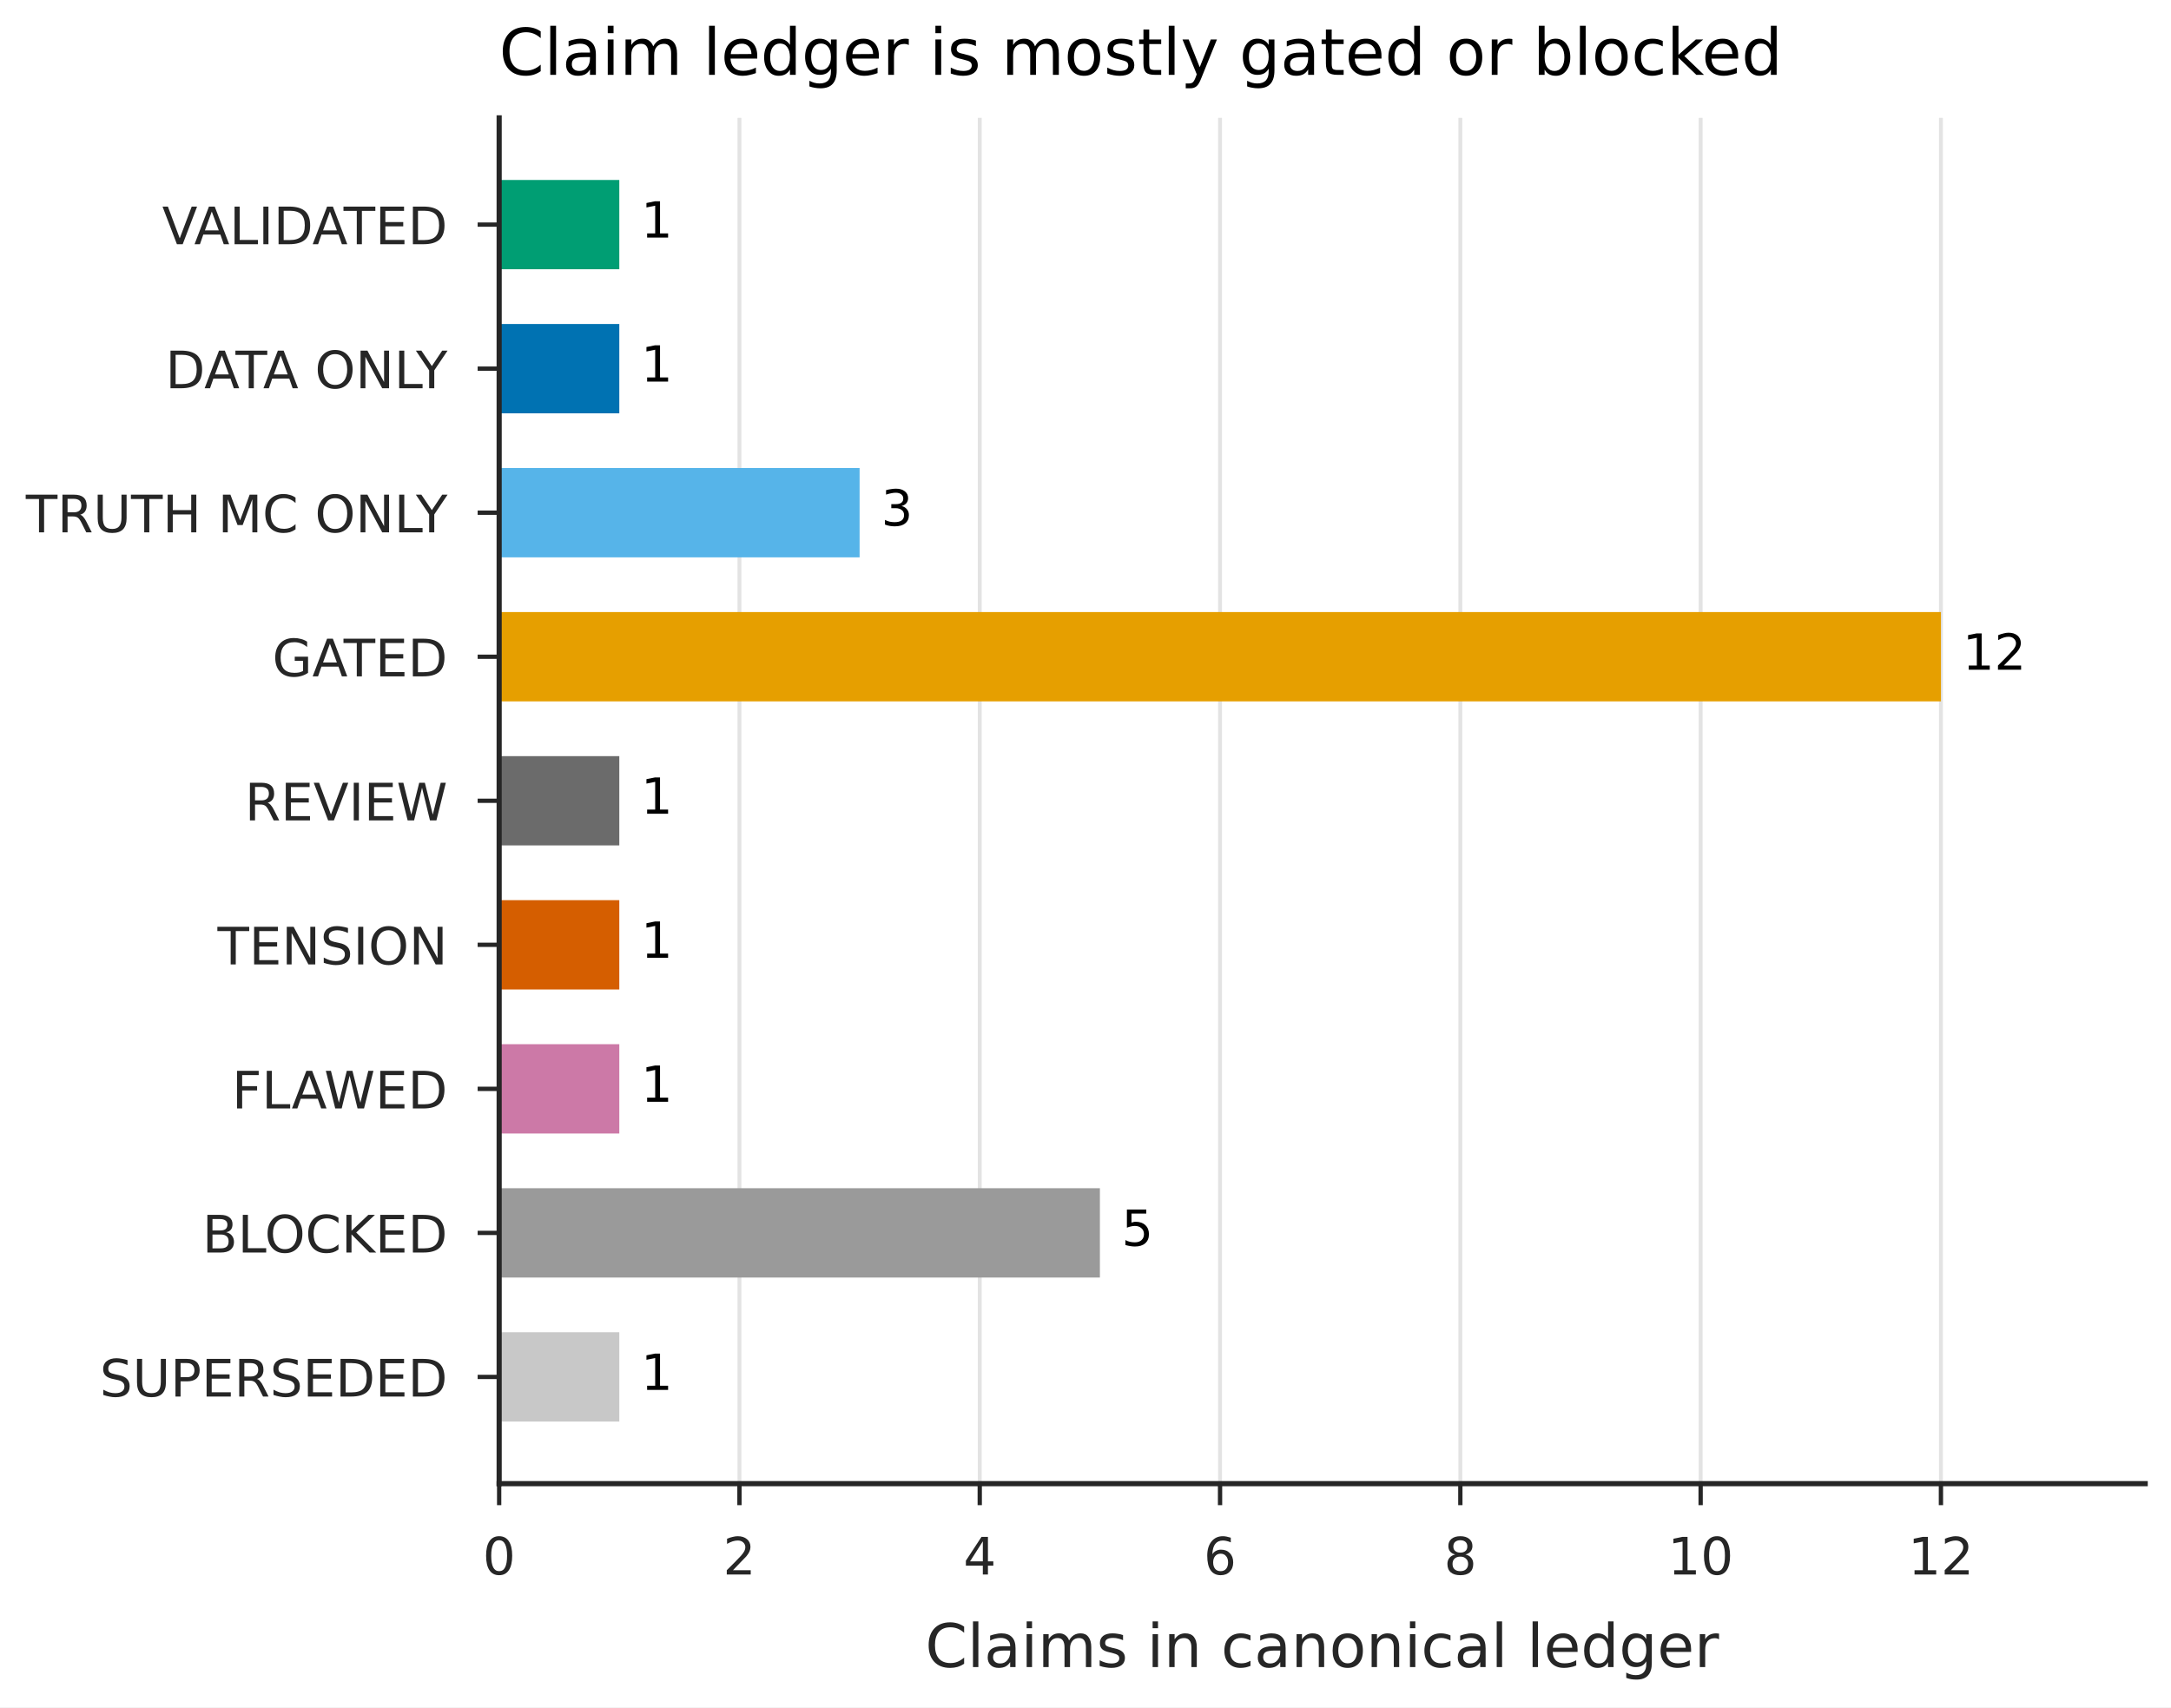
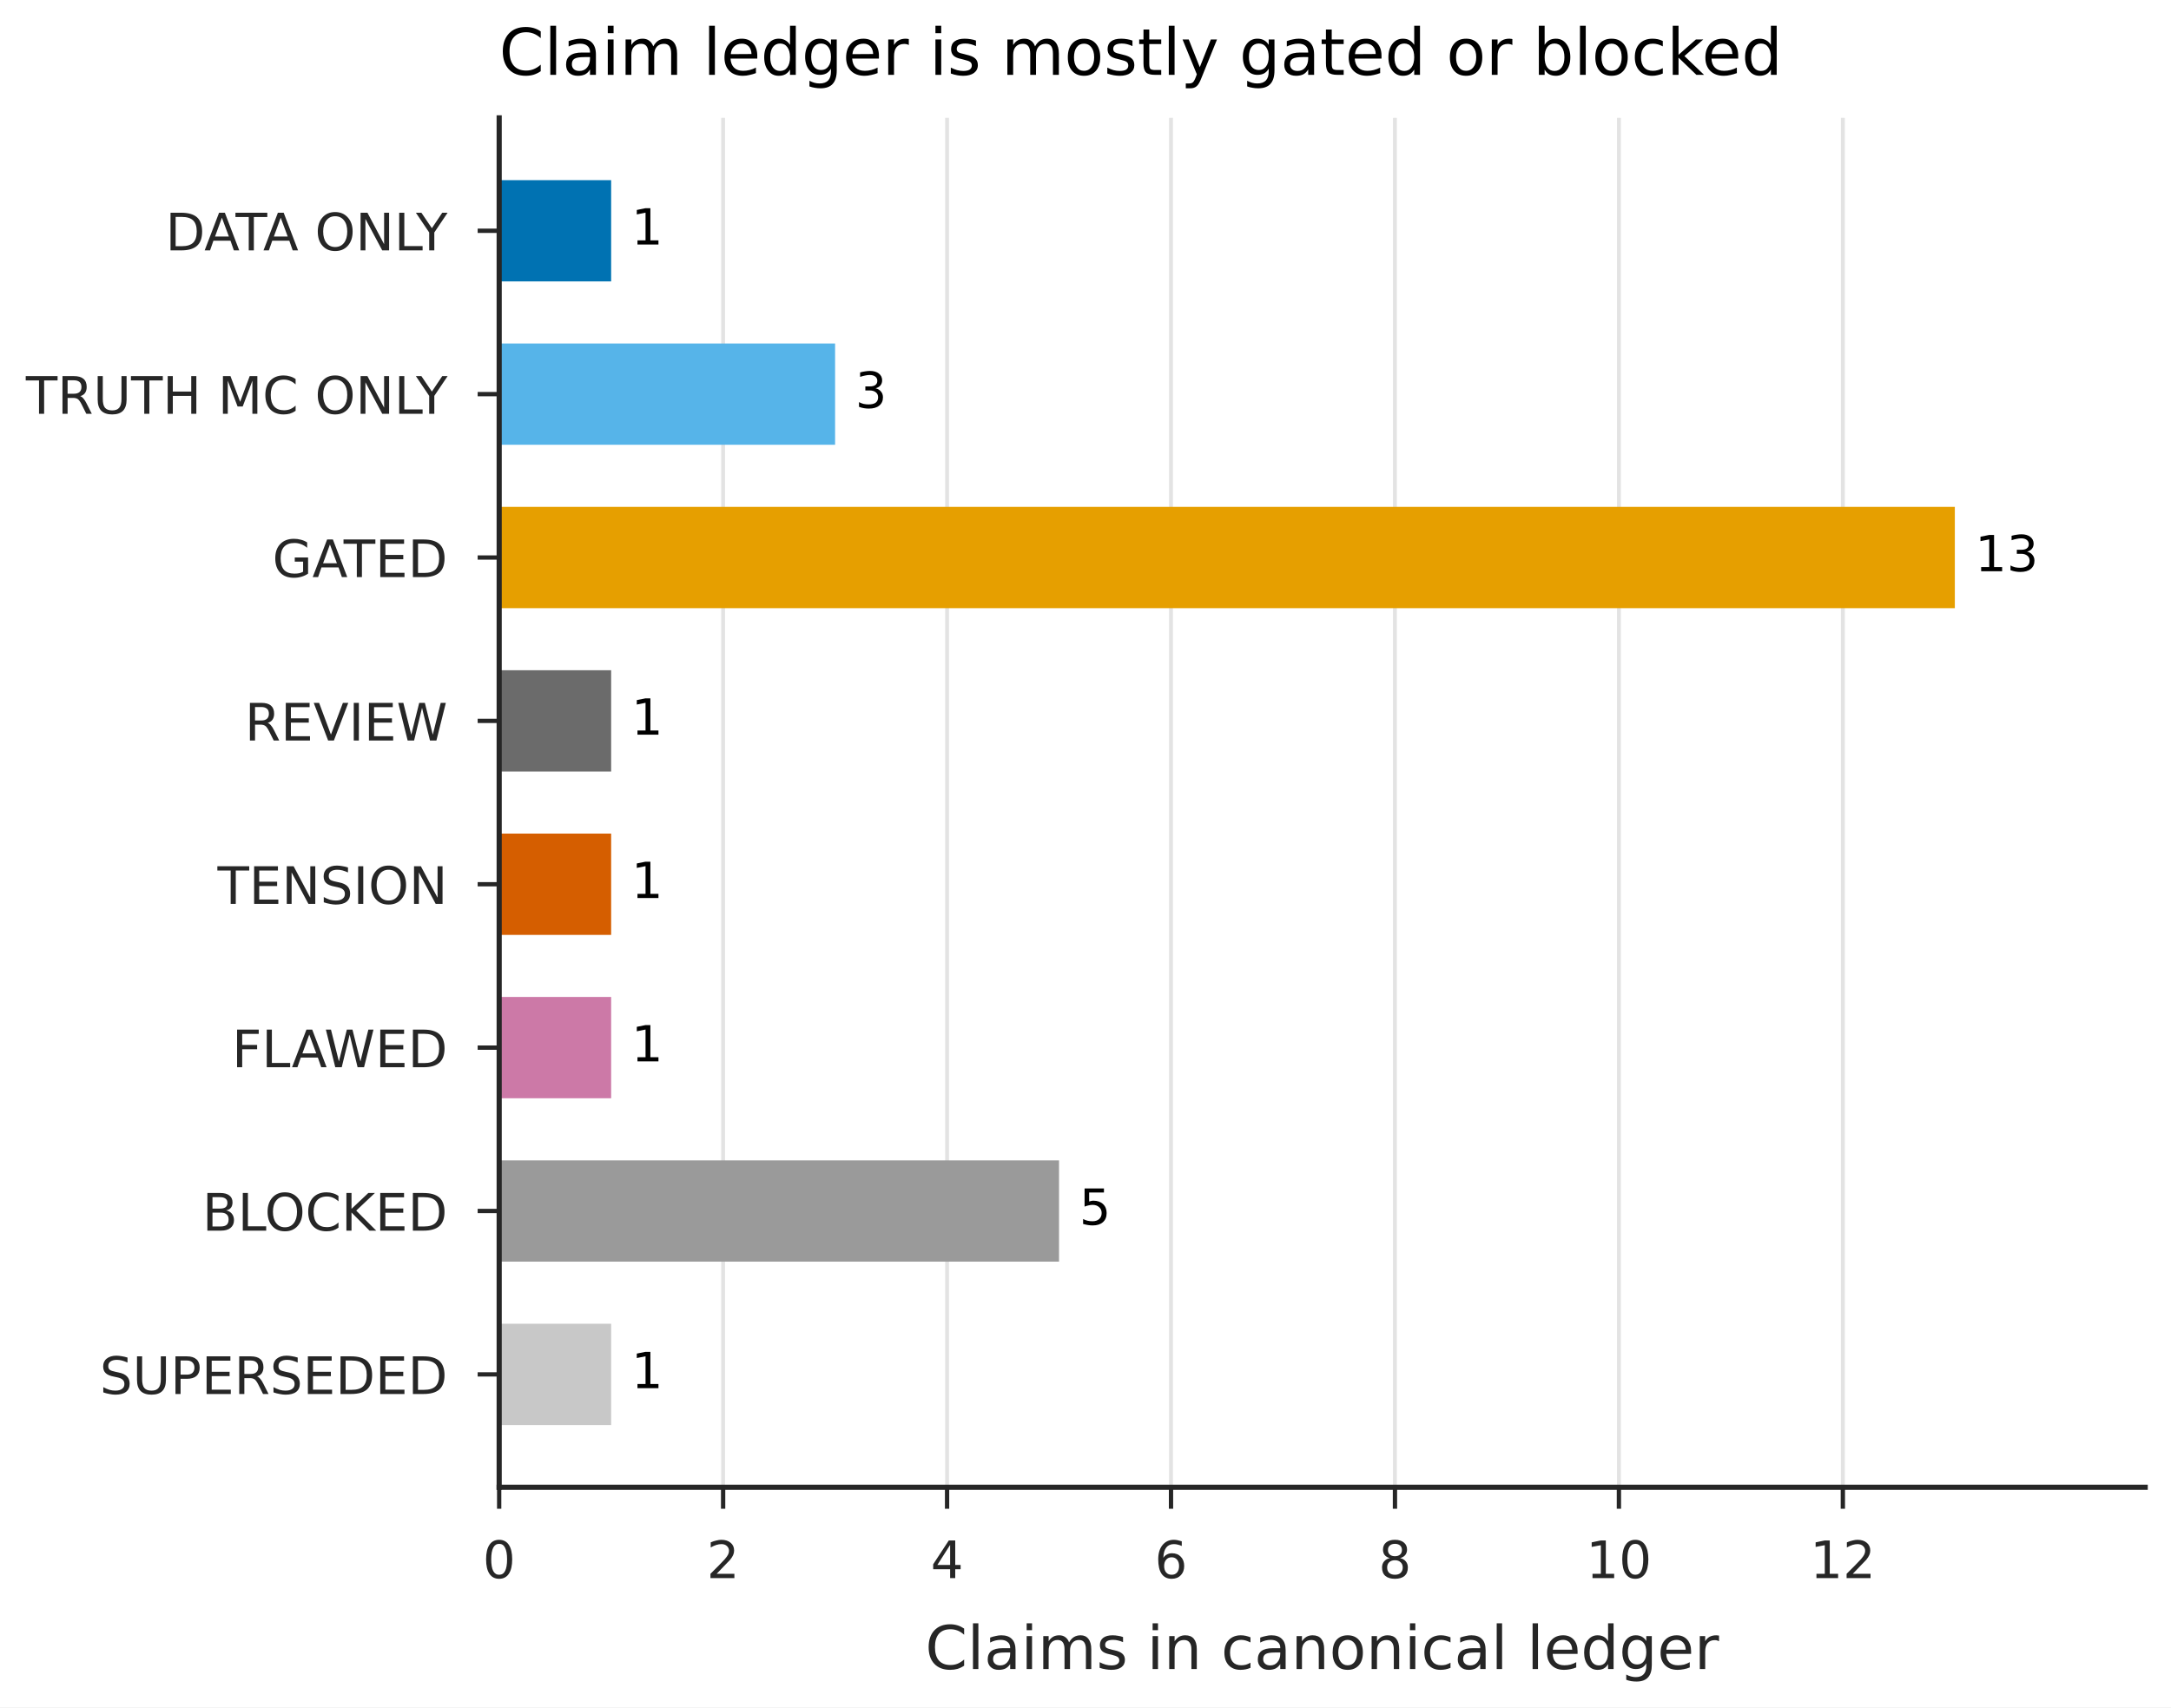
<svg xmlns="http://www.w3.org/2000/svg" xmlns:xlink="http://www.w3.org/1999/xlink" width="252.283pt" height="198.425pt" viewBox="0 0 252.283 198.425" version="1.1">
  <defs>
    <style type="text/css">*{stroke-linejoin: round; stroke-linecap: butt}</style>
  </defs>
  <g id="figure_1">
    <g id="patch_1">
      <path d="M 0 198.425  L 252.283 198.425  L 252.283 0  L 0 0  z " style="fill: #ffffff" />
    </g>
    <g id="axes_1">
      <g id="patch_2">
-         <path d="M 58.005 172.424  L 249.283 172.424  L 249.283 13.699  L 58.005 13.699  z " style="fill: #ffffff" />
+         <path d="M 58.007 172.843  L 249.283 172.843  L 249.283 13.699  L 58.007 13.699  z " style="fill: #ffffff" />
      </g>
      <g id="matplotlib.axis_1">
        <g id="xtick_1">
          <g id="line2d_1">
-             <path d="M 58.005 172.424  L 58.005 13.699  " clip-path="url(#pb69c982522)" style="fill: none; stroke: #d8d8d8; stroke-opacity: 0.7; stroke-width: 0.45; stroke-linecap: square" />
+             <path d="M 58.007 172.843  L 58.007 13.699  " clip-path="url(#p960f77e47c)" style="fill: none; stroke: #d8d8d8; stroke-opacity: 0.7; stroke-width: 0.45; stroke-linecap: square" />
          </g>
          <g id="line2d_2">
            <defs>
              <path id="mf00183c285" d="M 0 0  L 0 2.5  " style="stroke: #262626; stroke-width: 0.5" />
            </defs>
            <g>
-               <use xlink:href="#mf00183c285" x="58.005" y="172.424" style="fill: #262626; stroke: #262626; stroke-width: 0.5" />
+               <use xlink:href="#mf00183c285" x="58.007" y="172.843" style="fill: #262626; stroke: #262626; stroke-width: 0.5" />
            </g>
          </g>
          <g id="text_1">
-             <text style="font-size: 6px; font-family: 'DejaVu Sans', 'Arial', 'Liberation Sans', sans-serif; text-anchor: middle; fill: #262626" x="58.005" y="182.983" transform="rotate(-0 58.00524 182.983)">0</text>
+             <text style="font-size: 6px; font-family: 'DejaVu Sans', 'Arial', 'Liberation Sans', sans-serif; text-anchor: middle; fill: #262626" x="58.007" y="183.402" transform="rotate(-0 58.00711 183.4025)">0</text>
          </g>
        </g>
        <g id="xtick_2">
          <g id="line2d_3">
-             <path d="M 85.929 172.424  L 85.929 13.699  " clip-path="url(#pb69c982522)" style="fill: none; stroke: #d8d8d8; stroke-opacity: 0.7; stroke-width: 0.45; stroke-linecap: square" />
+             <path d="M 84.031 172.843  L 84.031 13.699  " clip-path="url(#p960f77e47c)" style="fill: none; stroke: #d8d8d8; stroke-opacity: 0.7; stroke-width: 0.45; stroke-linecap: square" />
          </g>
          <g id="line2d_4">
            <g>
-               <use xlink:href="#mf00183c285" x="85.929" y="172.424" style="fill: #262626; stroke: #262626; stroke-width: 0.5" />
+               <use xlink:href="#mf00183c285" x="84.031" y="172.843" style="fill: #262626; stroke: #262626; stroke-width: 0.5" />
            </g>
          </g>
          <g id="text_2">
-             <text style="font-size: 6px; font-family: 'DejaVu Sans', 'Arial', 'Liberation Sans', sans-serif; text-anchor: middle; fill: #262626" x="85.929" y="182.983" transform="rotate(-0 85.92903 182.983)">2</text>
+             <text style="font-size: 6px; font-family: 'DejaVu Sans', 'Arial', 'Liberation Sans', sans-serif; text-anchor: middle; fill: #262626" x="84.031" y="183.402" transform="rotate(-0 84.03108 183.4025)">2</text>
          </g>
        </g>
        <g id="xtick_3">
          <g id="line2d_5">
-             <path d="M 113.853 172.424  L 113.853 13.699  " clip-path="url(#pb69c982522)" style="fill: none; stroke: #d8d8d8; stroke-opacity: 0.7; stroke-width: 0.45; stroke-linecap: square" />
+             <path d="M 110.055 172.843  L 110.055 13.699  " clip-path="url(#p960f77e47c)" style="fill: none; stroke: #d8d8d8; stroke-opacity: 0.7; stroke-width: 0.45; stroke-linecap: square" />
          </g>
          <g id="line2d_6">
            <g>
-               <use xlink:href="#mf00183c285" x="113.853" y="172.424" style="fill: #262626; stroke: #262626; stroke-width: 0.5" />
+               <use xlink:href="#mf00183c285" x="110.055" y="172.843" style="fill: #262626; stroke: #262626; stroke-width: 0.5" />
            </g>
          </g>
          <g id="text_3">
-             <text style="font-size: 6px; font-family: 'DejaVu Sans', 'Arial', 'Liberation Sans', sans-serif; text-anchor: middle; fill: #262626" x="113.853" y="182.983" transform="rotate(-0 113.8528 182.983)">4</text>
+             <text style="font-size: 6px; font-family: 'DejaVu Sans', 'Arial', 'Liberation Sans', sans-serif; text-anchor: middle; fill: #262626" x="110.055" y="183.402" transform="rotate(-0 110.055 183.4025)">4</text>
          </g>
        </g>
        <g id="xtick_4">
          <g id="line2d_7">
-             <path d="M 141.777 172.424  L 141.777 13.699  " clip-path="url(#pb69c982522)" style="fill: none; stroke: #d8d8d8; stroke-opacity: 0.7; stroke-width: 0.45; stroke-linecap: square" />
+             <path d="M 136.079 172.843  L 136.079 13.699  " clip-path="url(#p960f77e47c)" style="fill: none; stroke: #d8d8d8; stroke-opacity: 0.7; stroke-width: 0.45; stroke-linecap: square" />
          </g>
          <g id="line2d_8">
            <g>
-               <use xlink:href="#mf00183c285" x="141.777" y="172.424" style="fill: #262626; stroke: #262626; stroke-width: 0.5" />
+               <use xlink:href="#mf00183c285" x="136.079" y="172.843" style="fill: #262626; stroke: #262626; stroke-width: 0.5" />
            </g>
          </g>
          <g id="text_4">
-             <text style="font-size: 6px; font-family: 'DejaVu Sans', 'Arial', 'Liberation Sans', sans-serif; text-anchor: middle; fill: #262626" x="141.777" y="182.983" transform="rotate(-0 141.7766 182.983)">6</text>
+             <text style="font-size: 6px; font-family: 'DejaVu Sans', 'Arial', 'Liberation Sans', sans-serif; text-anchor: middle; fill: #262626" x="136.079" y="183.402" transform="rotate(-0 136.079 183.4025)">6</text>
          </g>
        </g>
        <g id="xtick_5">
          <g id="line2d_9">
-             <path d="M 169.7 172.424  L 169.7 13.699  " clip-path="url(#pb69c982522)" style="fill: none; stroke: #d8d8d8; stroke-opacity: 0.7; stroke-width: 0.45; stroke-linecap: square" />
+             <path d="M 162.103 172.843  L 162.103 13.699  " clip-path="url(#p960f77e47c)" style="fill: none; stroke: #d8d8d8; stroke-opacity: 0.7; stroke-width: 0.45; stroke-linecap: square" />
          </g>
          <g id="line2d_10">
            <g>
-               <use xlink:href="#mf00183c285" x="169.7" y="172.424" style="fill: #262626; stroke: #262626; stroke-width: 0.5" />
+               <use xlink:href="#mf00183c285" x="162.103" y="172.843" style="fill: #262626; stroke: #262626; stroke-width: 0.5" />
            </g>
          </g>
          <g id="text_5">
-             <text style="font-size: 6px; font-family: 'DejaVu Sans', 'Arial', 'Liberation Sans', sans-serif; text-anchor: middle; fill: #262626" x="169.7" y="182.983" transform="rotate(-0 169.7004 182.983)">8</text>
+             <text style="font-size: 6px; font-family: 'DejaVu Sans', 'Arial', 'Liberation Sans', sans-serif; text-anchor: middle; fill: #262626" x="162.103" y="183.402" transform="rotate(-0 162.103 183.4025)">8</text>
          </g>
        </g>
        <g id="xtick_6">
          <g id="line2d_11">
-             <path d="M 197.624 172.424  L 197.624 13.699  " clip-path="url(#pb69c982522)" style="fill: none; stroke: #d8d8d8; stroke-opacity: 0.7; stroke-width: 0.45; stroke-linecap: square" />
+             <path d="M 188.127 172.843  L 188.127 13.699  " clip-path="url(#p960f77e47c)" style="fill: none; stroke: #d8d8d8; stroke-opacity: 0.7; stroke-width: 0.45; stroke-linecap: square" />
          </g>
          <g id="line2d_12">
            <g>
-               <use xlink:href="#mf00183c285" x="197.624" y="172.424" style="fill: #262626; stroke: #262626; stroke-width: 0.5" />
+               <use xlink:href="#mf00183c285" x="188.127" y="172.843" style="fill: #262626; stroke: #262626; stroke-width: 0.5" />
            </g>
          </g>
          <g id="text_6">
-             <text style="font-size: 6px; font-family: 'DejaVu Sans', 'Arial', 'Liberation Sans', sans-serif; text-anchor: middle; fill: #262626" x="197.624" y="182.983" transform="rotate(-0 197.6242 182.983)">10</text>
+             <text style="font-size: 6px; font-family: 'DejaVu Sans', 'Arial', 'Liberation Sans', sans-serif; text-anchor: middle; fill: #262626" x="188.127" y="183.402" transform="rotate(-0 188.1269 183.4025)">10</text>
          </g>
        </g>
        <g id="xtick_7">
          <g id="line2d_13">
-             <path d="M 225.548 172.424  L 225.548 13.699  " clip-path="url(#pb69c982522)" style="fill: none; stroke: #d8d8d8; stroke-opacity: 0.7; stroke-width: 0.45; stroke-linecap: square" />
+             <path d="M 214.151 172.843  L 214.151 13.699  " clip-path="url(#p960f77e47c)" style="fill: none; stroke: #d8d8d8; stroke-opacity: 0.7; stroke-width: 0.45; stroke-linecap: square" />
          </g>
          <g id="line2d_14">
            <g>
-               <use xlink:href="#mf00183c285" x="225.548" y="172.424" style="fill: #262626; stroke: #262626; stroke-width: 0.5" />
+               <use xlink:href="#mf00183c285" x="214.151" y="172.843" style="fill: #262626; stroke: #262626; stroke-width: 0.5" />
            </g>
          </g>
          <g id="text_7">
-             <text style="font-size: 6px; font-family: 'DejaVu Sans', 'Arial', 'Liberation Sans', sans-serif; text-anchor: middle; fill: #262626" x="225.548" y="182.983" transform="rotate(-0 225.548 182.983)">12</text>
+             <text style="font-size: 6px; font-family: 'DejaVu Sans', 'Arial', 'Liberation Sans', sans-serif; text-anchor: middle; fill: #262626" x="214.151" y="183.402" transform="rotate(-0 214.1509 183.4025)">12</text>
          </g>
        </g>
        <g id="text_8">
-           <text style="font-size: 7px; font-family: 'DejaVu Sans', 'Arial', 'Liberation Sans', sans-serif; text-anchor: middle; fill: #262626" x="153.644" y="193.743" transform="rotate(-0 153.6442 193.7433)">Claims in canonical ledger</text>
+           <text style="font-size: 7px; font-family: 'DejaVu Sans', 'Arial', 'Liberation Sans', sans-serif; text-anchor: middle; fill: #262626" x="153.645" y="193.969" transform="rotate(-0 153.6452 193.9692)">Claims in canonical ledger</text>
        </g>
      </g>
      <g id="matplotlib.axis_2">
        <g id="ytick_1">
          <g id="line2d_15">
            <defs>
              <path id="m5b9cb7b1d8" d="M 0 0  L -2.5 0  " style="stroke: #262626; stroke-width: 0.5" />
            </defs>
            <g>
-               <use xlink:href="#m5b9cb7b1d8" x="58.005" y="26.103" style="fill: #262626; stroke: #262626; stroke-width: 0.5" />
+               <use xlink:href="#m5b9cb7b1d8" x="58.007" y="26.819" style="fill: #262626; stroke: #262626; stroke-width: 0.5" />
            </g>
          </g>
          <g id="text_9">
-             <text style="font-size: 6px; font-family: 'DejaVu Sans', 'Arial', 'Liberation Sans', sans-serif; text-anchor: end; fill: #262626" x="52.005" y="28.382" transform="rotate(-0 52.00524 28.38244)">VALIDATED</text>
+             <text style="font-size: 6px; font-family: 'DejaVu Sans', 'Arial', 'Liberation Sans', sans-serif; text-anchor: end; fill: #262626" x="52.007" y="29.098" transform="rotate(-0 52.00711 29.09823)">DATA ONLY</text>
          </g>
        </g>
        <g id="ytick_2">
          <g id="line2d_16">
            <g>
-               <use xlink:href="#m5b9cb7b1d8" x="58.005" y="42.843" style="fill: #262626; stroke: #262626; stroke-width: 0.5" />
+               <use xlink:href="#m5b9cb7b1d8" x="58.007" y="45.805" style="fill: #262626; stroke: #262626; stroke-width: 0.5" />
            </g>
          </g>
          <g id="text_10">
-             <text style="font-size: 6px; font-family: 'DejaVu Sans', 'Arial', 'Liberation Sans', sans-serif; text-anchor: end; fill: #262626" x="52.005" y="45.122" transform="rotate(-0 52.00524 45.12209)">DATA ONLY</text>
+             <text style="font-size: 6px; font-family: 'DejaVu Sans', 'Arial', 'Liberation Sans', sans-serif; text-anchor: end; fill: #262626" x="52.007" y="48.085" transform="rotate(-0 52.00711 48.08467)">TRUTH MC ONLY</text>
          </g>
        </g>
        <g id="ytick_3">
          <g id="line2d_17">
            <g>
-               <use xlink:href="#m5b9cb7b1d8" x="58.005" y="59.582" style="fill: #262626; stroke: #262626; stroke-width: 0.5" />
+               <use xlink:href="#m5b9cb7b1d8" x="58.007" y="64.792" style="fill: #262626; stroke: #262626; stroke-width: 0.5" />
            </g>
          </g>
          <g id="text_11">
-             <text style="font-size: 6px; font-family: 'DejaVu Sans', 'Arial', 'Liberation Sans', sans-serif; text-anchor: end; fill: #262626" x="52.005" y="61.862" transform="rotate(-0 52.00524 61.86174)">TRUTH MC ONLY</text>
+             <text style="font-size: 6px; font-family: 'DejaVu Sans', 'Arial', 'Liberation Sans', sans-serif; text-anchor: end; fill: #262626" x="52.007" y="67.071" transform="rotate(-0 52.00711 67.07111)">GATED</text>
          </g>
        </g>
        <g id="ytick_4">
          <g id="line2d_18">
            <g>
-               <use xlink:href="#m5b9cb7b1d8" x="58.005" y="76.322" style="fill: #262626; stroke: #262626; stroke-width: 0.5" />
+               <use xlink:href="#m5b9cb7b1d8" x="58.007" y="83.778" style="fill: #262626; stroke: #262626; stroke-width: 0.5" />
            </g>
          </g>
          <g id="text_12">
-             <text style="font-size: 6px; font-family: 'DejaVu Sans', 'Arial', 'Liberation Sans', sans-serif; text-anchor: end; fill: #262626" x="52.005" y="78.601" transform="rotate(-0 52.00524 78.60139)">GATED</text>
+             <text style="font-size: 6px; font-family: 'DejaVu Sans', 'Arial', 'Liberation Sans', sans-serif; text-anchor: end; fill: #262626" x="52.007" y="86.058" transform="rotate(-0 52.00711 86.05754)">REVIEW</text>
          </g>
        </g>
        <g id="ytick_5">
          <g id="line2d_19">
            <g>
-               <use xlink:href="#m5b9cb7b1d8" x="58.005" y="93.062" style="fill: #262626; stroke: #262626; stroke-width: 0.5" />
+               <use xlink:href="#m5b9cb7b1d8" x="58.007" y="102.764" style="fill: #262626; stroke: #262626; stroke-width: 0.5" />
            </g>
          </g>
          <g id="text_13">
-             <text style="font-size: 6px; font-family: 'DejaVu Sans', 'Arial', 'Liberation Sans', sans-serif; text-anchor: end; fill: #262626" x="52.005" y="95.341" transform="rotate(-0 52.00524 95.34104)">REVIEW</text>
+             <text style="font-size: 6px; font-family: 'DejaVu Sans', 'Arial', 'Liberation Sans', sans-serif; text-anchor: end; fill: #262626" x="52.007" y="105.044" transform="rotate(-0 52.00711 105.044)">TENSION</text>
          </g>
        </g>
        <g id="ytick_6">
          <g id="line2d_20">
            <g>
-               <use xlink:href="#m5b9cb7b1d8" x="58.005" y="109.801" style="fill: #262626; stroke: #262626; stroke-width: 0.5" />
+               <use xlink:href="#m5b9cb7b1d8" x="58.007" y="121.751" style="fill: #262626; stroke: #262626; stroke-width: 0.5" />
            </g>
          </g>
          <g id="text_14">
-             <text style="font-size: 6px; font-family: 'DejaVu Sans', 'Arial', 'Liberation Sans', sans-serif; text-anchor: end; fill: #262626" x="52.005" y="112.081" transform="rotate(-0 52.00524 112.0807)">TENSION</text>
+             <text style="font-size: 6px; font-family: 'DejaVu Sans', 'Arial', 'Liberation Sans', sans-serif; text-anchor: end; fill: #262626" x="52.007" y="124.03" transform="rotate(-0 52.00711 124.0304)">FLAWED</text>
          </g>
        </g>
        <g id="ytick_7">
          <g id="line2d_21">
            <g>
-               <use xlink:href="#m5b9cb7b1d8" x="58.005" y="126.541" style="fill: #262626; stroke: #262626; stroke-width: 0.5" />
+               <use xlink:href="#m5b9cb7b1d8" x="58.007" y="140.737" style="fill: #262626; stroke: #262626; stroke-width: 0.5" />
            </g>
          </g>
          <g id="text_15">
-             <text style="font-size: 6px; font-family: 'DejaVu Sans', 'Arial', 'Liberation Sans', sans-serif; text-anchor: end; fill: #262626" x="52.005" y="128.82" transform="rotate(-0 52.00524 128.8203)">FLAWED</text>
+             <text style="font-size: 6px; font-family: 'DejaVu Sans', 'Arial', 'Liberation Sans', sans-serif; text-anchor: end; fill: #262626" x="52.007" y="143.017" transform="rotate(-0 52.00711 143.0169)">BLOCKED</text>
          </g>
        </g>
        <g id="ytick_8">
          <g id="line2d_22">
            <g>
-               <use xlink:href="#m5b9cb7b1d8" x="58.005" y="143.281" style="fill: #262626; stroke: #262626; stroke-width: 0.5" />
+               <use xlink:href="#m5b9cb7b1d8" x="58.007" y="159.724" style="fill: #262626; stroke: #262626; stroke-width: 0.5" />
            </g>
          </g>
          <g id="text_16">
-             <text style="font-size: 6px; font-family: 'DejaVu Sans', 'Arial', 'Liberation Sans', sans-serif; text-anchor: end; fill: #262626" x="52.005" y="145.56" transform="rotate(-0 52.00524 145.56)">BLOCKED</text>
-           </g>
-         </g>
-         <g id="ytick_9">
-           <g id="line2d_23">
-             <g>
-               <use xlink:href="#m5b9cb7b1d8" x="58.005" y="160.02" style="fill: #262626; stroke: #262626; stroke-width: 0.5" />
-             </g>
-           </g>
-           <g id="text_17">
-             <text style="font-size: 6px; font-family: 'DejaVu Sans', 'Arial', 'Liberation Sans', sans-serif; text-anchor: end; fill: #262626" x="52.005" y="162.3" transform="rotate(-0 52.00524 162.2996)">SUPERSEDED</text>
+             <text style="font-size: 6px; font-family: 'DejaVu Sans', 'Arial', 'Liberation Sans', sans-serif; text-anchor: end; fill: #262626" x="52.007" y="162.003" transform="rotate(-0 52.00711 162.0033)">SUPERSEDED</text>
          </g>
        </g>
      </g>
      <g id="patch_3">
-         <path d="M 58.005 20.914  L 71.967 20.914  L 71.967 31.292  L 58.005 31.292  z " clip-path="url(#pb69c982522)" style="fill: #009e73" />
+         <path d="M 58.007 20.933  L 71.019 20.933  L 71.019 32.704  L 58.007 32.704  z " clip-path="url(#p960f77e47c)" style="fill: #0072b2" />
      </g>
      <g id="patch_4">
-         <path d="M 58.005 37.654  L 71.967 37.654  L 71.967 48.032  L 58.005 48.032  z " clip-path="url(#pb69c982522)" style="fill: #0072b2" />
+         <path d="M 58.007 39.919  L 97.043 39.919  L 97.043 51.691  L 58.007 51.691  z " clip-path="url(#p960f77e47c)" style="fill: #56b4e9" />
      </g>
      <g id="patch_5">
-         <path d="M 58.005 54.393  L 99.891 54.393  L 99.891 64.772  L 58.005 64.772  z " clip-path="url(#pb69c982522)" style="fill: #56b4e9" />
+         <path d="M 58.007 58.906  L 227.163 58.906  L 227.163 70.677  L 58.007 70.677  z " clip-path="url(#p960f77e47c)" style="fill: #e69f00" />
      </g>
      <g id="patch_6">
-         <path d="M 58.005 71.133  L 225.548 71.133  L 225.548 81.511  L 58.005 81.511  z " clip-path="url(#pb69c982522)" style="fill: #e69f00" />
+         <path d="M 58.007 77.892  L 71.019 77.892  L 71.019 89.664  L 58.007 89.664  z " clip-path="url(#p960f77e47c)" style="fill: #6b6b6b" />
      </g>
      <g id="patch_7">
-         <path d="M 58.005 87.872  L 71.967 87.872  L 71.967 98.251  L 58.005 98.251  z " clip-path="url(#pb69c982522)" style="fill: #6b6b6b" />
+         <path d="M 58.007 96.879  L 71.019 96.879  L 71.019 108.65  L 58.007 108.65  z " clip-path="url(#p960f77e47c)" style="fill: #d55e00" />
      </g>
      <g id="patch_8">
-         <path d="M 58.005 104.612  L 71.967 104.612  L 71.967 114.991  L 58.005 114.991  z " clip-path="url(#pb69c982522)" style="fill: #d55e00" />
+         <path d="M 58.007 115.865  L 71.019 115.865  L 71.019 127.637  L 58.007 127.637  z " clip-path="url(#p960f77e47c)" style="fill: #cc79a7" />
      </g>
      <g id="patch_9">
-         <path d="M 58.005 121.352  L 71.967 121.352  L 71.967 131.73  L 58.005 131.73  z " clip-path="url(#pb69c982522)" style="fill: #cc79a7" />
+         <path d="M 58.007 134.852  L 123.067 134.852  L 123.067 146.623  L 58.007 146.623  z " clip-path="url(#p960f77e47c)" style="fill: #9a9a9a" />
      </g>
      <g id="patch_10">
-         <path d="M 58.005 138.091  L 127.815 138.091  L 127.815 148.47  L 58.005 148.47  z " clip-path="url(#pb69c982522)" style="fill: #9a9a9a" />
+         <path d="M 58.007 153.838  L 71.019 153.838  L 71.019 165.61  L 58.007 165.61  z " clip-path="url(#p960f77e47c)" style="fill: #c8c8c8" />
      </g>
      <g id="patch_11">
-         <path d="M 58.005 154.831  L 71.967 154.831  L 71.967 165.21  L 58.005 165.21  z " clip-path="url(#pb69c982522)" style="fill: #c8c8c8" />
+         <path d="M 58.007 172.843  L 58.007 13.699  " style="fill: none; stroke: #262626; stroke-width: 0.6; stroke-linejoin: miter; stroke-linecap: square" />
      </g>
      <g id="patch_12">
-         <path d="M 58.005 172.424  L 58.005 13.699  " style="fill: none; stroke: #262626; stroke-width: 0.6; stroke-linejoin: miter; stroke-linecap: square" />
-       </g>
-       <g id="patch_13">
-         <path d="M 58.005 172.424  L 249.283 172.424  " style="fill: none; stroke: #262626; stroke-width: 0.6; stroke-linejoin: miter; stroke-linecap: square" />
+         <path d="M 58.007 172.843  L 249.283 172.843  " style="fill: none; stroke: #262626; stroke-width: 0.6; stroke-linejoin: miter; stroke-linecap: square" />
+       </g>
+       <g id="text_17">
+         <text style="font-size: 5.8px; font-family: 'DejaVu Sans', 'Arial', 'Liberation Sans', sans-serif; text-anchor: start" x="73.361" y="28.419" transform="rotate(-0 73.36125 28.41914)">1</text>
      </g>
      <g id="text_18">
-         <text style="font-size: 5.8px; font-family: 'DejaVu Sans', 'Arial', 'Liberation Sans', sans-serif; text-anchor: start" x="74.48" y="27.61" transform="rotate(-0 74.48028 27.60979)">1</text>
+         <text style="font-size: 5.8px; font-family: 'DejaVu Sans', 'Arial', 'Liberation Sans', sans-serif; text-anchor: start" x="99.385" y="47.406" transform="rotate(-0 99.38521 47.40557)">3</text>
      </g>
      <g id="text_19">
-         <text style="font-size: 5.8px; font-family: 'DejaVu Sans', 'Arial', 'Liberation Sans', sans-serif; text-anchor: start" x="74.48" y="44.349" transform="rotate(-0 74.48028 44.34944)">1</text>
+         <text style="font-size: 5.8px; font-family: 'DejaVu Sans', 'Arial', 'Liberation Sans', sans-serif; text-anchor: start" x="229.505" y="66.392" transform="rotate(-0 229.505 66.39201)">13</text>
      </g>
      <g id="text_20">
-         <text style="font-size: 5.8px; font-family: 'DejaVu Sans', 'Arial', 'Liberation Sans', sans-serif; text-anchor: start" x="102.404" y="61.089" transform="rotate(-0 102.4041 61.08908)">3</text>
+         <text style="font-size: 5.8px; font-family: 'DejaVu Sans', 'Arial', 'Liberation Sans', sans-serif; text-anchor: start" x="73.361" y="85.378" transform="rotate(-0 73.36125 85.37845)">1</text>
      </g>
      <g id="text_21">
-         <text style="font-size: 5.8px; font-family: 'DejaVu Sans', 'Arial', 'Liberation Sans', sans-serif; text-anchor: start" x="228.061" y="77.829" transform="rotate(-0 228.0611 77.82873)">12</text>
+         <text style="font-size: 5.8px; font-family: 'DejaVu Sans', 'Arial', 'Liberation Sans', sans-serif; text-anchor: start" x="73.361" y="104.365" transform="rotate(-0 73.36125 104.3649)">1</text>
      </g>
      <g id="text_22">
-         <text style="font-size: 5.8px; font-family: 'DejaVu Sans', 'Arial', 'Liberation Sans', sans-serif; text-anchor: start" x="74.48" y="94.568" transform="rotate(-0 74.48028 94.56838)">1</text>
+         <text style="font-size: 5.8px; font-family: 'DejaVu Sans', 'Arial', 'Liberation Sans', sans-serif; text-anchor: start" x="73.361" y="123.351" transform="rotate(-0 73.36125 123.3513)">1</text>
      </g>
      <g id="text_23">
-         <text style="font-size: 5.8px; font-family: 'DejaVu Sans', 'Arial', 'Liberation Sans', sans-serif; text-anchor: start" x="74.48" y="111.308" transform="rotate(-0 74.48028 111.308)">1</text>
+         <text style="font-size: 5.8px; font-family: 'DejaVu Sans', 'Arial', 'Liberation Sans', sans-serif; text-anchor: start" x="125.409" y="142.338" transform="rotate(-0 125.4092 142.3378)">5</text>
      </g>
      <g id="text_24">
-         <text style="font-size: 5.8px; font-family: 'DejaVu Sans', 'Arial', 'Liberation Sans', sans-serif; text-anchor: start" x="74.48" y="128.048" transform="rotate(-0 74.48028 128.0477)">1</text>
+         <text style="font-size: 5.8px; font-family: 'DejaVu Sans', 'Arial', 'Liberation Sans', sans-serif; text-anchor: start" x="73.361" y="161.324" transform="rotate(-0 73.36125 161.3242)">1</text>
      </g>
      <g id="text_25">
-         <text style="font-size: 5.8px; font-family: 'DejaVu Sans', 'Arial', 'Liberation Sans', sans-serif; text-anchor: start" x="130.328" y="144.787" transform="rotate(-0 130.3279 144.7873)">5</text>
-       </g>
-       <g id="text_26">
-         <text style="font-size: 5.8px; font-family: 'DejaVu Sans', 'Arial', 'Liberation Sans', sans-serif; text-anchor: start" x="74.48" y="161.527" transform="rotate(-0 74.48028 161.527)">1</text>
-       </g>
-       <g id="text_27">
-         <text style="font-size: 7.5px; font-family: 'DejaVu Sans', 'Arial', 'Liberation Sans', sans-serif; text-anchor: start" x="58.005" y="8.699" transform="rotate(-0 58.00524 8.699068)">Claim ledger is mostly gated or blocked</text>
+         <text style="font-size: 7.5px; font-family: 'DejaVu Sans', 'Arial', 'Liberation Sans', sans-serif; text-anchor: start" x="58.007" y="8.699" transform="rotate(-0 58.00711 8.699068)">Claim ledger is mostly gated or blocked</text>
      </g>
    </g>
  </g>
  <defs>
-     <clipPath id="pb69c982522">
-       <rect x="58.005" y="13.699" width="191.278" height="158.725" />
+     <clipPath id="p960f77e47c">
+       <rect x="58.007" y="13.699" width="191.276" height="159.144" />
    </clipPath>
  </defs>
</svg>
